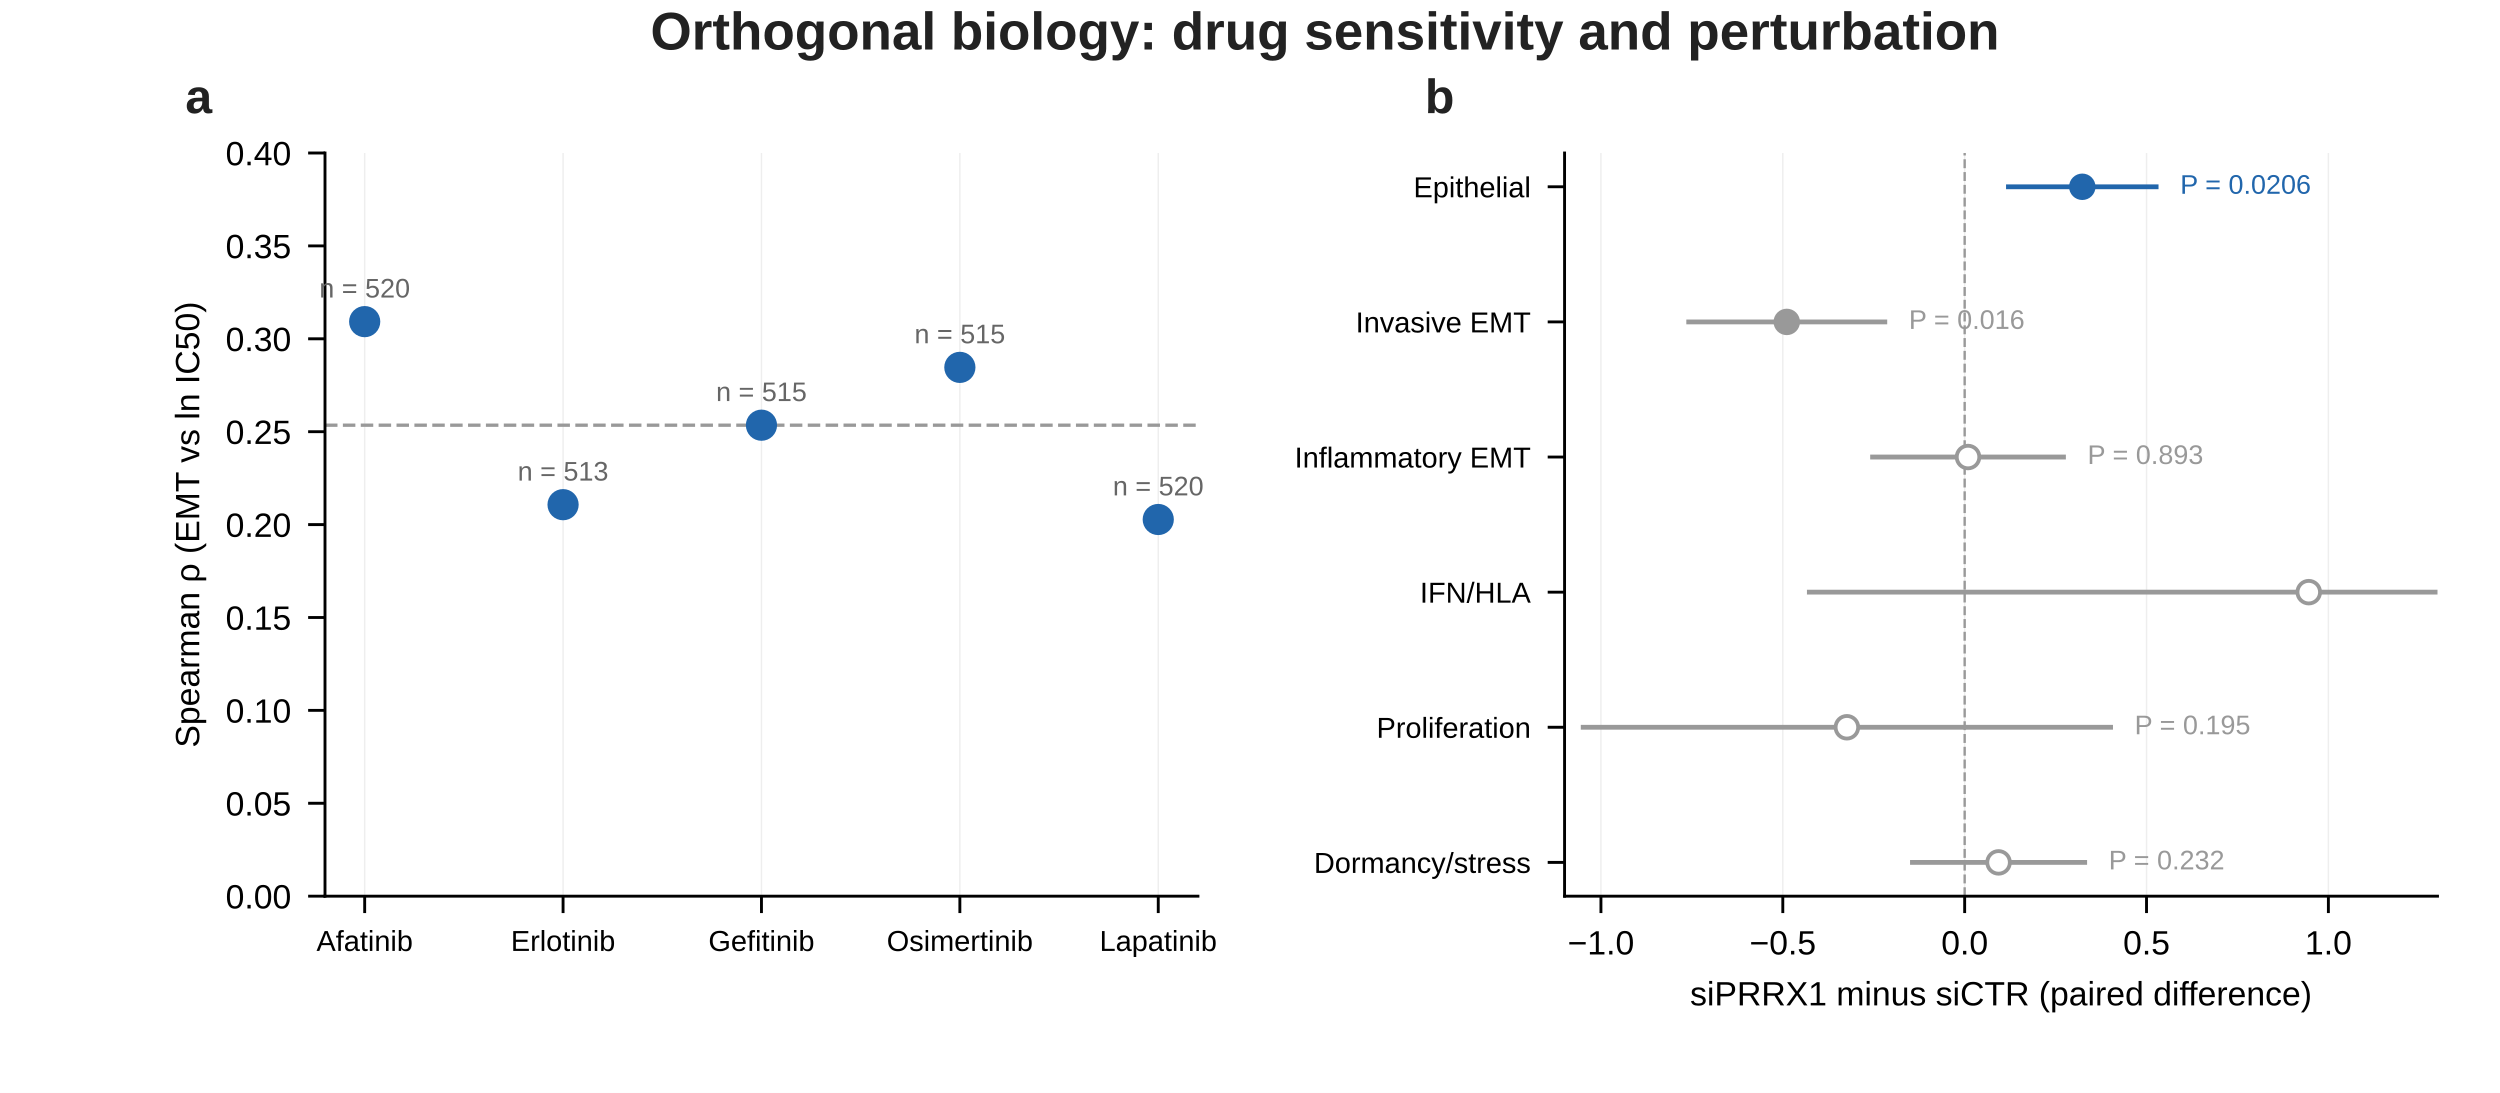
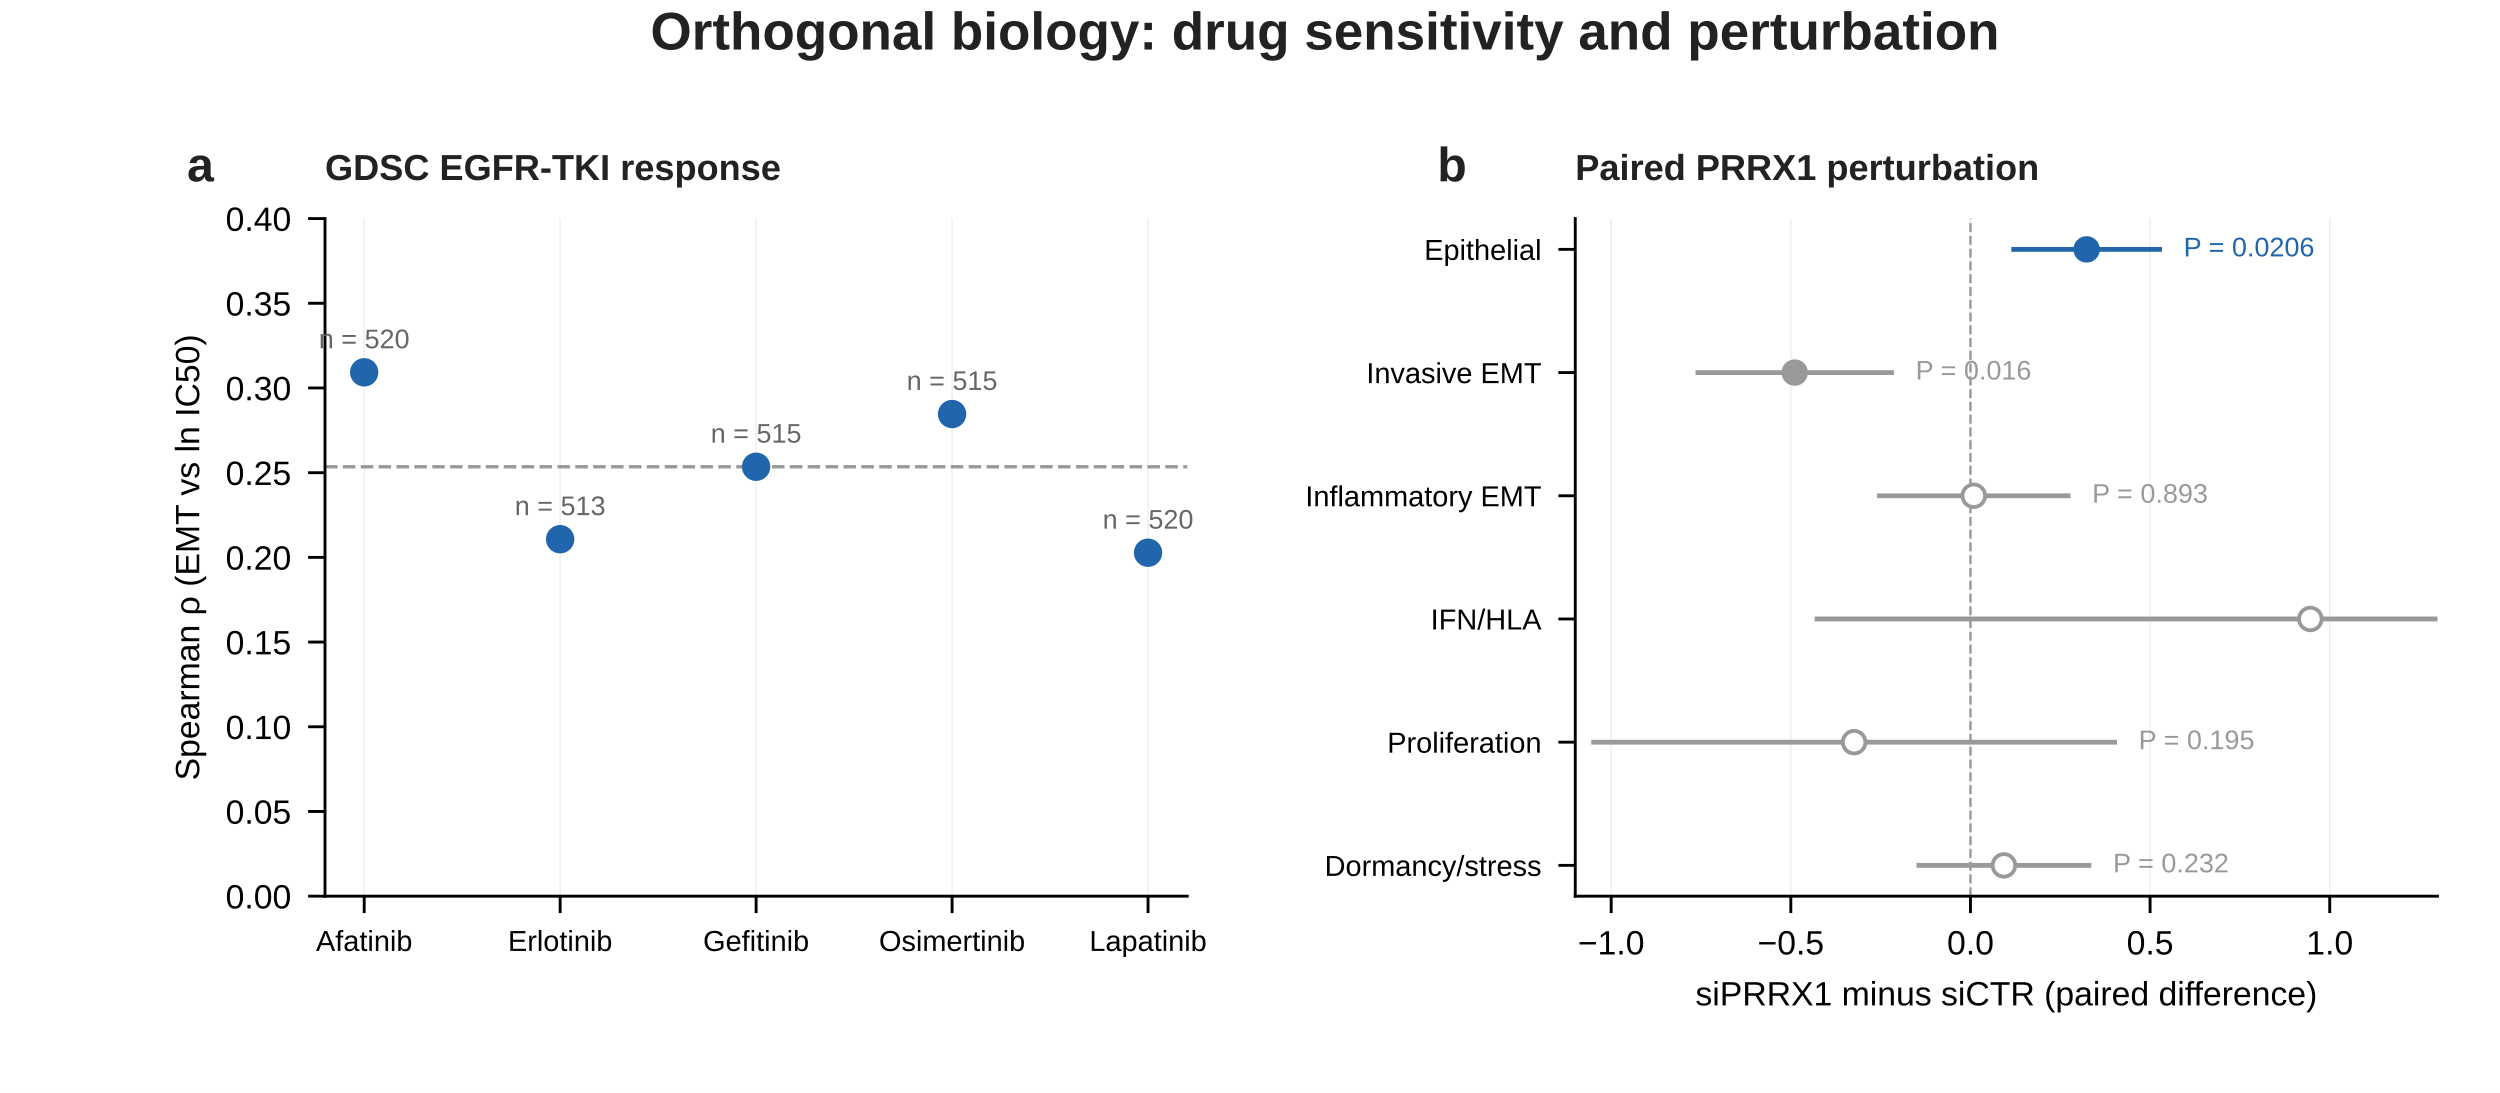
<svg xmlns="http://www.w3.org/2000/svg" xmlns:xlink="http://www.w3.org/1999/xlink" width="518.74pt" height="226.772pt" viewBox="0 0 518.74 226.772" version="1.1">
  <defs>
    <style type="text/css">*{stroke-linejoin: round; stroke-linecap: butt}</style>
  </defs>
  <g id="figure_1">
    <g id="patch_1">
      <path d="M 0 226.772  L 518.74 226.772  L 518.74 0  L 0 0  z " style="fill: #ffffff" />
    </g>
    <g id="axes_1">
      <g id="patch_2">
-         <path d="M 67.436 185.953  L 248.567 185.953  L 248.567 31.748  L 67.436 31.748  z " style="fill: #ffffff" />
+         <path d="M 67.436 185.953  L 246.349 185.953  L 246.349 45.354  L 67.436 45.354  z " style="fill: #ffffff" />
      </g>
      <g id="matplotlib.axis_1">
        <g id="xtick_1">
          <g id="line2d_1">
-             <path d="M 75.669 185.953  L 75.669 31.748  " clip-path="url(#p443e7b1788)" style="fill: none; stroke: #e0e0e0; stroke-opacity: 0.55; stroke-width: 0.3; stroke-linecap: square" />
+             <path d="M 75.569 185.953  L 75.569 45.354  " clip-path="url(#p87a272744e)" style="fill: none; stroke: #e0e0e0; stroke-opacity: 0.55; stroke-width: 0.3; stroke-linecap: square" />
          </g>
          <g id="line2d_2">
            <defs>
-               <path id="mf55c587fab" d="M 0 0  L 0 3.5  " style="stroke: #000000; stroke-width: 0.6" />
+               <path id="m92014e9a61" d="M 0 0  L 0 3.5  " style="stroke: #000000; stroke-width: 0.6" />
            </defs>
            <g>
-               <use xlink:href="#mf55c587fab" x="75.669" y="185.953" style="stroke: #000000; stroke-width: 0.6" />
+               <use xlink:href="#m92014e9a61" x="75.569" y="185.953" style="stroke: #000000; stroke-width: 0.6" />
            </g>
          </g>
          <g id="text_1">
-             <text style="font-size: 6px; font-family: 'Arial', 'Helvetica', 'Liberation Sans', sans-serif; text-anchor: middle" x="75.669" y="197.321" transform="rotate(-0 75.66942 197.3209)">Afatinib</text>
+             <text style="font-size: 6px; font-family: 'Arial', 'Helvetica', 'Liberation Sans', sans-serif; text-anchor: middle" x="75.569" y="197.321" transform="rotate(-0 75.5686 197.3209)">Afatinib</text>
          </g>
        </g>
        <g id="xtick_2">
          <g id="line2d_3">
-             <path d="M 116.835 185.953  L 116.835 31.748  " clip-path="url(#p443e7b1788)" style="fill: none; stroke: #e0e0e0; stroke-opacity: 0.55; stroke-width: 0.3; stroke-linecap: square" />
+             <path d="M 116.231 185.953  L 116.231 45.354  " clip-path="url(#p87a272744e)" style="fill: none; stroke: #e0e0e0; stroke-opacity: 0.55; stroke-width: 0.3; stroke-linecap: square" />
          </g>
          <g id="line2d_4">
            <g>
-               <use xlink:href="#mf55c587fab" x="116.835" y="185.953" style="stroke: #000000; stroke-width: 0.6" />
+               <use xlink:href="#m92014e9a61" x="116.231" y="185.953" style="stroke: #000000; stroke-width: 0.6" />
            </g>
          </g>
          <g id="text_2">
-             <text style="font-size: 6px; font-family: 'Arial', 'Helvetica', 'Liberation Sans', sans-serif; text-anchor: middle" x="116.835" y="197.321" transform="rotate(-0 116.8354 197.3209)">Erlotinib</text>
+             <text style="font-size: 6px; font-family: 'Arial', 'Helvetica', 'Liberation Sans', sans-serif; text-anchor: middle" x="116.231" y="197.321" transform="rotate(-0 116.2305 197.3209)">Erlotinib</text>
          </g>
        </g>
        <g id="xtick_3">
          <g id="line2d_5">
-             <path d="M 158.001 185.953  L 158.001 31.748  " clip-path="url(#p443e7b1788)" style="fill: none; stroke: #e0e0e0; stroke-opacity: 0.55; stroke-width: 0.3; stroke-linecap: square" />
+             <path d="M 156.892 185.953  L 156.892 45.354  " clip-path="url(#p87a272744e)" style="fill: none; stroke: #e0e0e0; stroke-opacity: 0.55; stroke-width: 0.3; stroke-linecap: square" />
          </g>
          <g id="line2d_6">
            <g>
-               <use xlink:href="#mf55c587fab" x="158.001" y="185.953" style="stroke: #000000; stroke-width: 0.6" />
+               <use xlink:href="#m92014e9a61" x="156.892" y="185.953" style="stroke: #000000; stroke-width: 0.6" />
            </g>
          </g>
          <g id="text_3">
-             <text style="font-size: 6px; font-family: 'Arial', 'Helvetica', 'Liberation Sans', sans-serif; text-anchor: middle" x="158.001" y="197.321" transform="rotate(-0 158.0014 197.3209)">Gefitinib</text>
+             <text style="font-size: 6px; font-family: 'Arial', 'Helvetica', 'Liberation Sans', sans-serif; text-anchor: middle" x="156.892" y="197.321" transform="rotate(-0 156.8924 197.3209)">Gefitinib</text>
          </g>
        </g>
        <g id="xtick_4">
          <g id="line2d_7">
-             <path d="M 199.167 185.953  L 199.167 31.748  " clip-path="url(#p443e7b1788)" style="fill: none; stroke: #e0e0e0; stroke-opacity: 0.55; stroke-width: 0.3; stroke-linecap: square" />
+             <path d="M 197.554 185.953  L 197.554 45.354  " clip-path="url(#p87a272744e)" style="fill: none; stroke: #e0e0e0; stroke-opacity: 0.55; stroke-width: 0.3; stroke-linecap: square" />
          </g>
          <g id="line2d_8">
            <g>
-               <use xlink:href="#mf55c587fab" x="199.167" y="185.953" style="stroke: #000000; stroke-width: 0.6" />
+               <use xlink:href="#m92014e9a61" x="197.554" y="185.953" style="stroke: #000000; stroke-width: 0.6" />
            </g>
          </g>
          <g id="text_4">
-             <text style="font-size: 6px; font-family: 'Arial', 'Helvetica', 'Liberation Sans', sans-serif; text-anchor: middle" x="199.167" y="197.324" transform="rotate(-0 199.1674 197.3243)">Osimertinib</text>
+             <text style="font-size: 6px; font-family: 'Arial', 'Helvetica', 'Liberation Sans', sans-serif; text-anchor: middle" x="197.554" y="197.324" transform="rotate(-0 197.5543 197.3243)">Osimertinib</text>
          </g>
        </g>
        <g id="xtick_5">
          <g id="line2d_9">
-             <path d="M 240.333 185.953  L 240.333 31.748  " clip-path="url(#p443e7b1788)" style="fill: none; stroke: #e0e0e0; stroke-opacity: 0.55; stroke-width: 0.3; stroke-linecap: square" />
+             <path d="M 238.216 185.953  L 238.216 45.354  " clip-path="url(#p87a272744e)" style="fill: none; stroke: #e0e0e0; stroke-opacity: 0.55; stroke-width: 0.3; stroke-linecap: square" />
          </g>
          <g id="line2d_10">
            <g>
-               <use xlink:href="#mf55c587fab" x="240.333" y="185.953" style="stroke: #000000; stroke-width: 0.6" />
+               <use xlink:href="#m92014e9a61" x="238.216" y="185.953" style="stroke: #000000; stroke-width: 0.6" />
            </g>
          </g>
          <g id="text_5">
-             <text style="font-size: 6px; font-family: 'Arial', 'Helvetica', 'Liberation Sans', sans-serif; text-anchor: middle" x="240.333" y="197.321" transform="rotate(-0 240.3334 197.3209)">Lapatinib</text>
+             <text style="font-size: 6px; font-family: 'Arial', 'Helvetica', 'Liberation Sans', sans-serif; text-anchor: middle" x="238.216" y="197.321" transform="rotate(-0 238.2163 197.3209)">Lapatinib</text>
          </g>
        </g>
      </g>
      <g id="matplotlib.axis_2">
        <g id="ytick_1">
          <g id="line2d_11">
            <defs>
-               <path id="m91bc9eccc1" d="M 0 0  L -3.5 0  " style="stroke: #000000; stroke-width: 0.6" />
+               <path id="mb01ba35279" d="M 0 0  L -3.5 0  " style="stroke: #000000; stroke-width: 0.6" />
            </defs>
            <g>
-               <use xlink:href="#m91bc9eccc1" x="67.436" y="185.953" style="stroke: #000000; stroke-width: 0.6" />
+               <use xlink:href="#mb01ba35279" x="67.436" y="185.953" style="stroke: #000000; stroke-width: 0.6" />
            </g>
          </g>
          <g id="text_6">
            <text style="font-size: 7px; font-family: 'Arial', 'Helvetica', 'Liberation Sans', sans-serif; text-anchor: end" x="60.436" y="188.501" transform="rotate(-0 60.43622 188.5009)">0.00</text>
          </g>
        </g>
        <g id="ytick_2">
          <g id="line2d_12">
            <g>
-               <use xlink:href="#m91bc9eccc1" x="67.436" y="166.677" style="stroke: #000000; stroke-width: 0.6" />
+               <use xlink:href="#mb01ba35279" x="67.436" y="168.378" style="stroke: #000000; stroke-width: 0.6" />
            </g>
          </g>
          <g id="text_7">
-             <text style="font-size: 7px; font-family: 'Arial', 'Helvetica', 'Liberation Sans', sans-serif; text-anchor: end" x="60.436" y="169.225" transform="rotate(-0 60.43622 169.2253)">0.05</text>
+             <text style="font-size: 7px; font-family: 'Arial', 'Helvetica', 'Liberation Sans', sans-serif; text-anchor: end" x="60.436" y="170.926" transform="rotate(-0 60.43622 170.926)">0.05</text>
          </g>
        </g>
        <g id="ytick_3">
          <g id="line2d_13">
            <g>
-               <use xlink:href="#m91bc9eccc1" x="67.436" y="147.402" style="stroke: #000000; stroke-width: 0.6" />
+               <use xlink:href="#mb01ba35279" x="67.436" y="150.803" style="stroke: #000000; stroke-width: 0.6" />
            </g>
          </g>
          <g id="text_8">
-             <text style="font-size: 7px; font-family: 'Arial', 'Helvetica', 'Liberation Sans', sans-serif; text-anchor: end" x="60.436" y="149.95" transform="rotate(-0 60.43622 149.9497)">0.10</text>
+             <text style="font-size: 7px; font-family: 'Arial', 'Helvetica', 'Liberation Sans', sans-serif; text-anchor: end" x="60.436" y="153.351" transform="rotate(-0 60.43622 153.3512)">0.10</text>
          </g>
        </g>
        <g id="ytick_4">
          <g id="line2d_14">
            <g>
-               <use xlink:href="#m91bc9eccc1" x="67.436" y="128.126" style="stroke: #000000; stroke-width: 0.6" />
+               <use xlink:href="#mb01ba35279" x="67.436" y="133.228" style="stroke: #000000; stroke-width: 0.6" />
            </g>
          </g>
          <g id="text_9">
-             <text style="font-size: 7px; font-family: 'Arial', 'Helvetica', 'Liberation Sans', sans-serif; text-anchor: end" x="60.436" y="130.674" transform="rotate(-0 60.43622 130.6741)">0.15</text>
+             <text style="font-size: 7px; font-family: 'Arial', 'Helvetica', 'Liberation Sans', sans-serif; text-anchor: end" x="60.436" y="135.776" transform="rotate(-0 60.43622 135.7764)">0.15</text>
          </g>
        </g>
        <g id="ytick_5">
          <g id="line2d_15">
            <g>
-               <use xlink:href="#m91bc9eccc1" x="67.436" y="108.85" style="stroke: #000000; stroke-width: 0.6" />
+               <use xlink:href="#mb01ba35279" x="67.436" y="115.654" style="stroke: #000000; stroke-width: 0.6" />
            </g>
          </g>
          <g id="text_10">
-             <text style="font-size: 7px; font-family: 'Arial', 'Helvetica', 'Liberation Sans', sans-serif; text-anchor: end" x="60.436" y="111.398" transform="rotate(-0 60.43622 111.3985)">0.20</text>
+             <text style="font-size: 7px; font-family: 'Arial', 'Helvetica', 'Liberation Sans', sans-serif; text-anchor: end" x="60.436" y="118.202" transform="rotate(-0 60.43622 118.2016)">0.20</text>
          </g>
        </g>
        <g id="ytick_6">
          <g id="line2d_16">
            <g>
-               <use xlink:href="#m91bc9eccc1" x="67.436" y="89.575" style="stroke: #000000; stroke-width: 0.6" />
+               <use xlink:href="#mb01ba35279" x="67.436" y="98.079" style="stroke: #000000; stroke-width: 0.6" />
            </g>
          </g>
          <g id="text_11">
-             <text style="font-size: 7px; font-family: 'Arial', 'Helvetica', 'Liberation Sans', sans-serif; text-anchor: end" x="60.436" y="92.123" transform="rotate(-0 60.43622 92.1229)">0.25</text>
+             <text style="font-size: 7px; font-family: 'Arial', 'Helvetica', 'Liberation Sans', sans-serif; text-anchor: end" x="60.436" y="100.627" transform="rotate(-0 60.43622 100.6268)">0.25</text>
          </g>
        </g>
        <g id="ytick_7">
          <g id="line2d_17">
            <g>
-               <use xlink:href="#m91bc9eccc1" x="67.436" y="70.299" style="stroke: #000000; stroke-width: 0.6" />
+               <use xlink:href="#mb01ba35279" x="67.436" y="80.504" style="stroke: #000000; stroke-width: 0.6" />
            </g>
          </g>
          <g id="text_12">
-             <text style="font-size: 7px; font-family: 'Arial', 'Helvetica', 'Liberation Sans', sans-serif; text-anchor: end" x="60.436" y="72.847" transform="rotate(-0 60.43622 72.84731)">0.30</text>
+             <text style="font-size: 7px; font-family: 'Arial', 'Helvetica', 'Liberation Sans', sans-serif; text-anchor: end" x="60.436" y="83.052" transform="rotate(-0 60.43622 83.05203)">0.30</text>
          </g>
        </g>
        <g id="ytick_8">
          <g id="line2d_18">
            <g>
-               <use xlink:href="#m91bc9eccc1" x="67.436" y="51.024" style="stroke: #000000; stroke-width: 0.6" />
+               <use xlink:href="#mb01ba35279" x="67.436" y="62.929" style="stroke: #000000; stroke-width: 0.6" />
            </g>
          </g>
          <g id="text_13">
-             <text style="font-size: 7px; font-family: 'Arial', 'Helvetica', 'Liberation Sans', sans-serif; text-anchor: end" x="60.436" y="53.572" transform="rotate(-0 60.43622 53.57172)">0.35</text>
+             <text style="font-size: 7px; font-family: 'Arial', 'Helvetica', 'Liberation Sans', sans-serif; text-anchor: end" x="60.436" y="65.477" transform="rotate(-0 60.43622 65.47723)">0.35</text>
          </g>
        </g>
        <g id="ytick_9">
          <g id="line2d_19">
            <g>
-               <use xlink:href="#m91bc9eccc1" x="67.436" y="31.748" style="stroke: #000000; stroke-width: 0.6" />
+               <use xlink:href="#mb01ba35279" x="67.436" y="45.354" style="stroke: #000000; stroke-width: 0.6" />
            </g>
          </g>
          <g id="text_14">
-             <text style="font-size: 7px; font-family: 'Arial', 'Helvetica', 'Liberation Sans', sans-serif; text-anchor: end" x="60.436" y="34.296" transform="rotate(-0 60.43622 34.29613)">0.40</text>
+             <text style="font-size: 7px; font-family: 'Arial', 'Helvetica', 'Liberation Sans', sans-serif; text-anchor: end" x="60.436" y="47.902" transform="rotate(-0 60.43622 47.90243)">0.40</text>
          </g>
        </g>
        <g id="text_15">
-           <text style="font-size: 7px; font-family: 'Arial', 'Helvetica', 'Liberation Sans', sans-serif; text-anchor: middle" x="41.34" y="108.85" transform="rotate(-90 41.34028 108.8504)">Spearman ρ (EMT vs ln IC50)</text>
+           <text style="font-size: 7px; font-family: 'Arial', 'Helvetica', 'Liberation Sans', sans-serif; text-anchor: middle" x="41.34" y="115.654" transform="rotate(-90 41.34028 115.6535)">Spearman ρ (EMT vs ln IC50)</text>
        </g>
      </g>
      <g id="line2d_20">
-         <path d="M 67.436 88.226  L 248.567 88.226  " clip-path="url(#p443e7b1788)" style="fill: none; stroke-dasharray: 2.59,1.12; stroke-dashoffset: 0; stroke: #999999; stroke-width: 0.7" />
+         <path d="M 67.436 96.849  L 246.349 96.849  " clip-path="url(#p87a272744e)" style="fill: none; stroke-dasharray: 2.59,1.12; stroke-dashoffset: 0; stroke: #999999; stroke-width: 0.7" />
      </g>
      <g id="patch_3">
-         <path d="M 67.436 185.953  L 67.436 31.748  " style="fill: none; stroke: #000000; stroke-width: 0.6; stroke-linejoin: miter; stroke-linecap: square" />
+         <path d="M 67.436 185.953  L 67.436 45.354  " style="fill: none; stroke: #000000; stroke-width: 0.6; stroke-linejoin: miter; stroke-linecap: square" />
      </g>
      <g id="patch_4">
-         <path d="M 67.436 185.953  L 248.567 185.953  " style="fill: none; stroke: #000000; stroke-width: 0.6; stroke-linejoin: miter; stroke-linecap: square" />
+         <path d="M 67.436 185.953  L 246.349 185.953  " style="fill: none; stroke: #000000; stroke-width: 0.6; stroke-linejoin: miter; stroke-linecap: square" />
      </g>
      <g id="text_16">
-         <text style="font-weight: 700; font-size: 10px; font-family: 'Arial', 'Helvetica', 'Liberation Sans', sans-serif; text-anchor: start; fill: #222222" x="38.455" y="23.475" transform="rotate(-0 38.45537 23.47535)">a</text>
+         <text style="font-weight: 700; font-size: 10px; font-family: 'Arial', 'Helvetica', 'Liberation Sans', sans-serif; text-anchor: start; fill: #222222" x="38.81" y="37.626" transform="rotate(-0 38.81023 37.6259)">a</text>
      </g>
      <g id="PathCollection_1">
        <defs>
-           <path id="mb34049c037" d="M 0 2.739  C 0.726 2.739 1.423 2.45 1.936 1.936  C 2.45 1.423 2.739 0.726 2.739 0  C 2.739 -0.726 2.45 -1.423 1.936 -1.936  C 1.423 -2.45 0.726 -2.739 0 -2.739  C -0.726 -2.739 -1.423 -2.45 -1.936 -1.936  C -2.45 -1.423 -2.739 -0.726 -2.739 0  C -2.739 0.726 -2.45 1.423 -1.936 1.936  C -1.423 2.45 -0.726 2.739 0 2.739  z " style="stroke: #2166ac" />
+           <path id="m9f7e5b7b3f" d="M 0 2.449  C 0.65 2.449 1.273 2.191 1.732 1.732  C 2.191 1.273 2.449 0.65 2.449 0  C 2.449 -0.65 2.191 -1.273 1.732 -1.732  C 1.273 -2.191 0.65 -2.449 0 -2.449  C -0.65 -2.449 -1.273 -2.191 -1.732 -1.732  C -2.191 -1.273 -2.449 -0.65 -2.449 0  C -2.449 0.65 -2.191 1.273 -1.732 1.732  C -1.273 2.191 -0.65 2.449 0 2.449  z " style="stroke: #2166ac" />
        </defs>
-         <g clip-path="url(#p443e7b1788)">
-           <use xlink:href="#mb34049c037" x="75.669" y="66.736" style="fill: #2166ac; stroke: #2166ac" />
-           <use xlink:href="#mb34049c037" x="116.835" y="104.718" style="fill: #2166ac; stroke: #2166ac" />
-           <use xlink:href="#mb34049c037" x="158.001" y="88.226" style="fill: #2166ac; stroke: #2166ac" />
-           <use xlink:href="#mb34049c037" x="199.167" y="76.23" style="fill: #2166ac; stroke: #2166ac" />
-           <use xlink:href="#mb34049c037" x="240.333" y="107.793" style="fill: #2166ac; stroke: #2166ac" />
+         <g clip-path="url(#p87a272744e)">
+           <use xlink:href="#m9f7e5b7b3f" x="75.569" y="77.255" style="fill: #2166ac; stroke: #2166ac" />
+           <use xlink:href="#m9f7e5b7b3f" x="116.231" y="111.885" style="fill: #2166ac; stroke: #2166ac" />
+           <use xlink:href="#m9f7e5b7b3f" x="156.892" y="96.849" style="fill: #2166ac; stroke: #2166ac" />
+           <use xlink:href="#m9f7e5b7b3f" x="197.554" y="85.912" style="fill: #2166ac; stroke: #2166ac" />
+           <use xlink:href="#m9f7e5b7b3f" x="238.216" y="114.689" style="fill: #2166ac; stroke: #2166ac" />
        </g>
      </g>
      <g id="text_17">
-         <text style="font-size: 5.6px; font-family: 'Arial', 'Helvetica', 'Liberation Sans', sans-serif; text-anchor: middle; fill: #666666" x="75.669" y="61.736" transform="rotate(-0 75.66942 61.73599)">n = 520</text>
+         <text style="font-size: 5.6px; font-family: 'Arial', 'Helvetica', 'Liberation Sans', sans-serif; text-anchor: middle; fill: #666666" x="75.569" y="72.255" transform="rotate(-0 75.5686 72.25512)">n = 520</text>
      </g>
      <g id="text_18">
-         <text style="font-size: 5.6px; font-family: 'Arial', 'Helvetica', 'Liberation Sans', sans-serif; text-anchor: middle; fill: #666666" x="116.835" y="99.718" transform="rotate(-0 116.8354 99.71754)">n = 513</text>
+         <text style="font-size: 5.6px; font-family: 'Arial', 'Helvetica', 'Liberation Sans', sans-serif; text-anchor: middle; fill: #666666" x="116.231" y="106.885" transform="rotate(-0 116.2305 106.8854)">n = 513</text>
      </g>
      <g id="text_19">
-         <text style="font-size: 5.6px; font-family: 'Arial', 'Helvetica', 'Liberation Sans', sans-serif; text-anchor: middle; fill: #666666" x="158.001" y="83.226" transform="rotate(-0 158.0014 83.22627)">n = 515</text>
+         <text style="font-size: 5.6px; font-family: 'Arial', 'Helvetica', 'Liberation Sans', sans-serif; text-anchor: middle; fill: #666666" x="156.892" y="91.849" transform="rotate(-0 156.8924 91.84919)">n = 515</text>
      </g>
      <g id="text_20">
-         <text style="font-size: 5.6px; font-family: 'Arial', 'Helvetica', 'Liberation Sans', sans-serif; text-anchor: middle; fill: #666666" x="199.167" y="71.23" transform="rotate(-0 199.1674 71.23034)">n = 515</text>
+         <text style="font-size: 5.6px; font-family: 'Arial', 'Helvetica', 'Liberation Sans', sans-serif; text-anchor: middle; fill: #666666" x="197.554" y="80.912" transform="rotate(-0 197.5543 80.91173)">n = 515</text>
      </g>
      <g id="text_21">
-         <text style="font-size: 5.6px; font-family: 'Arial', 'Helvetica', 'Liberation Sans', sans-serif; text-anchor: middle; fill: #666666" x="240.333" y="102.793" transform="rotate(-0 240.3334 102.7929)">n = 520</text>
+         <text style="font-size: 5.6px; font-family: 'Arial', 'Helvetica', 'Liberation Sans', sans-serif; text-anchor: middle; fill: #666666" x="238.216" y="109.689" transform="rotate(-0 238.2163 109.6894)">n = 520</text>
+       </g>
+       <g id="text_22">
+         <text style="font-weight: 700; font-size: 7.5px; font-family: 'Arial', 'Helvetica', 'Liberation Sans', sans-serif; text-anchor: start; fill: #222222" x="67.436" y="37.354" transform="rotate(-0 67.43622 37.35433)">GDSC EGFR-TKI response</text>
      </g>
    </g>
    <g id="axes_2">
      <g id="patch_5">
-         <path d="M 324.641 185.953  L 505.772 185.953  L 505.772 31.748  L 324.641 31.748  z " style="fill: #ffffff" />
+         <path d="M 326.859 185.953  L 505.772 185.953  L 505.772 45.354  L 326.859 45.354  z " style="fill: #ffffff" />
      </g>
      <g id="matplotlib.axis_3">
        <g id="xtick_6">
          <g id="line2d_21">
-             <path d="M 332.188 185.953  L 332.188 31.748  " clip-path="url(#pf5b2a8c0a9)" style="fill: none; stroke: #e0e0e0; stroke-opacity: 0.55; stroke-width: 0.3; stroke-linecap: square" />
+             <path d="M 334.314 185.953  L 334.314 45.354  " clip-path="url(#p30bc835d40)" style="fill: none; stroke: #e0e0e0; stroke-opacity: 0.55; stroke-width: 0.3; stroke-linecap: square" />
          </g>
          <g id="line2d_22">
            <g>
-               <use xlink:href="#mf55c587fab" x="332.188" y="185.953" style="stroke: #000000; stroke-width: 0.6" />
-             </g>
-           </g>
-           <g id="text_22">
-             <text style="font-size: 7px; font-family: 'Arial', 'Helvetica', 'Liberation Sans', sans-serif; text-anchor: middle" x="332.188" y="198.049" transform="rotate(-0 332.1884 198.0489)">−1.0</text>
+               <use xlink:href="#m92014e9a61" x="334.314" y="185.953" style="stroke: #000000; stroke-width: 0.6" />
+             </g>
+           </g>
+           <g id="text_23">
+             <text style="font-size: 7px; font-family: 'Arial', 'Helvetica', 'Liberation Sans', sans-serif; text-anchor: middle" x="334.314" y="198.049" transform="rotate(-0 334.3139 198.0489)">−1.0</text>
          </g>
        </g>
        <g id="xtick_7">
          <g id="line2d_23">
-             <path d="M 369.924 185.953  L 369.924 31.748  " clip-path="url(#pf5b2a8c0a9)" style="fill: none; stroke: #e0e0e0; stroke-opacity: 0.55; stroke-width: 0.3; stroke-linecap: square" />
+             <path d="M 371.587 185.953  L 371.587 45.354  " clip-path="url(#p30bc835d40)" style="fill: none; stroke: #e0e0e0; stroke-opacity: 0.55; stroke-width: 0.3; stroke-linecap: square" />
          </g>
          <g id="line2d_24">
            <g>
-               <use xlink:href="#mf55c587fab" x="369.924" y="185.953" style="stroke: #000000; stroke-width: 0.6" />
-             </g>
-           </g>
-           <g id="text_23">
-             <text style="font-size: 7px; font-family: 'Arial', 'Helvetica', 'Liberation Sans', sans-serif; text-anchor: middle" x="369.924" y="198.049" transform="rotate(-0 369.9239 198.0489)">−0.5</text>
+               <use xlink:href="#m92014e9a61" x="371.587" y="185.953" style="stroke: #000000; stroke-width: 0.6" />
+             </g>
+           </g>
+           <g id="text_24">
+             <text style="font-size: 7px; font-family: 'Arial', 'Helvetica', 'Liberation Sans', sans-serif; text-anchor: middle" x="371.587" y="198.049" transform="rotate(-0 371.5873 198.0489)">−0.5</text>
          </g>
        </g>
        <g id="xtick_8">
          <g id="line2d_25">
-             <path d="M 407.659 185.953  L 407.659 31.748  " clip-path="url(#pf5b2a8c0a9)" style="fill: none; stroke: #e0e0e0; stroke-opacity: 0.55; stroke-width: 0.3; stroke-linecap: square" />
+             <path d="M 408.861 185.953  L 408.861 45.354  " clip-path="url(#p30bc835d40)" style="fill: none; stroke: #e0e0e0; stroke-opacity: 0.55; stroke-width: 0.3; stroke-linecap: square" />
          </g>
          <g id="line2d_26">
            <g>
-               <use xlink:href="#mf55c587fab" x="407.659" y="185.953" style="stroke: #000000; stroke-width: 0.6" />
-             </g>
-           </g>
-           <g id="text_24">
-             <text style="font-size: 7px; font-family: 'Arial', 'Helvetica', 'Liberation Sans', sans-serif; text-anchor: middle" x="407.659" y="198.049" transform="rotate(-0 407.6594 198.0489)">0.0</text>
+               <use xlink:href="#m92014e9a61" x="408.861" y="185.953" style="stroke: #000000; stroke-width: 0.6" />
+             </g>
+           </g>
+           <g id="text_25">
+             <text style="font-size: 7px; font-family: 'Arial', 'Helvetica', 'Liberation Sans', sans-serif; text-anchor: middle" x="408.861" y="198.049" transform="rotate(-0 408.8608 198.0489)">0.0</text>
          </g>
        </g>
        <g id="xtick_9">
          <g id="line2d_27">
-             <path d="M 445.395 185.953  L 445.395 31.748  " clip-path="url(#pf5b2a8c0a9)" style="fill: none; stroke: #e0e0e0; stroke-opacity: 0.55; stroke-width: 0.3; stroke-linecap: square" />
+             <path d="M 446.134 185.953  L 446.134 45.354  " clip-path="url(#p30bc835d40)" style="fill: none; stroke: #e0e0e0; stroke-opacity: 0.55; stroke-width: 0.3; stroke-linecap: square" />
          </g>
          <g id="line2d_28">
            <g>
-               <use xlink:href="#mf55c587fab" x="445.395" y="185.953" style="stroke: #000000; stroke-width: 0.6" />
-             </g>
-           </g>
-           <g id="text_25">
-             <text style="font-size: 7px; font-family: 'Arial', 'Helvetica', 'Liberation Sans', sans-serif; text-anchor: middle" x="445.395" y="198.049" transform="rotate(-0 445.3949 198.0489)">0.5</text>
+               <use xlink:href="#m92014e9a61" x="446.134" y="185.953" style="stroke: #000000; stroke-width: 0.6" />
+             </g>
+           </g>
+           <g id="text_26">
+             <text style="font-size: 7px; font-family: 'Arial', 'Helvetica', 'Liberation Sans', sans-serif; text-anchor: middle" x="446.134" y="198.049" transform="rotate(-0 446.1342 198.0489)">0.5</text>
          </g>
        </g>
        <g id="xtick_10">
          <g id="line2d_29">
-             <path d="M 483.13 185.953  L 483.13 31.748  " clip-path="url(#pf5b2a8c0a9)" style="fill: none; stroke: #e0e0e0; stroke-opacity: 0.55; stroke-width: 0.3; stroke-linecap: square" />
+             <path d="M 483.408 185.953  L 483.408 45.354  " clip-path="url(#p30bc835d40)" style="fill: none; stroke: #e0e0e0; stroke-opacity: 0.55; stroke-width: 0.3; stroke-linecap: square" />
          </g>
          <g id="line2d_30">
            <g>
-               <use xlink:href="#mf55c587fab" x="483.13" y="185.953" style="stroke: #000000; stroke-width: 0.6" />
-             </g>
-           </g>
-           <g id="text_26">
-             <text style="font-size: 7px; font-family: 'Arial', 'Helvetica', 'Liberation Sans', sans-serif; text-anchor: middle" x="483.13" y="198.049" transform="rotate(-0 483.1304 198.0489)">1.0</text>
-           </g>
-         </g>
-         <g id="text_27">
-           <text style="font-size: 7px; font-family: 'Arial', 'Helvetica', 'Liberation Sans', sans-serif; text-anchor: middle" x="415.206" y="208.618" transform="rotate(-0 415.2065 208.6183)">siPRRX1 minus siCTR (paired difference)</text>
+               <use xlink:href="#m92014e9a61" x="483.408" y="185.953" style="stroke: #000000; stroke-width: 0.6" />
+             </g>
+           </g>
+           <g id="text_27">
+             <text style="font-size: 7px; font-family: 'Arial', 'Helvetica', 'Liberation Sans', sans-serif; text-anchor: middle" x="483.408" y="198.049" transform="rotate(-0 483.4076 198.0489)">1.0</text>
+           </g>
+         </g>
+         <g id="text_28">
+           <text style="font-size: 7px; font-family: 'Arial', 'Helvetica', 'Liberation Sans', sans-serif; text-anchor: middle" x="416.315" y="208.618" transform="rotate(-0 416.3154 208.6183)">siPRRX1 minus siCTR (paired difference)</text>
        </g>
      </g>
      <g id="matplotlib.axis_4">
        <g id="ytick_10">
          <g id="line2d_31">
            <g>
-               <use xlink:href="#m91bc9eccc1" x="324.641" y="38.757" style="stroke: #000000; stroke-width: 0.6" />
-             </g>
-           </g>
-           <g id="text_28">
-             <text style="font-size: 6px; font-family: 'Arial', 'Helvetica', 'Liberation Sans', sans-serif; text-anchor: end" x="317.641" y="40.941" transform="rotate(-0 317.6413 40.94142)">Epithelial</text>
+               <use xlink:href="#mb01ba35279" x="326.859" y="51.745" style="stroke: #000000; stroke-width: 0.6" />
+             </g>
+           </g>
+           <g id="text_29">
+             <text style="font-size: 6px; font-family: 'Arial', 'Helvetica', 'Liberation Sans', sans-serif; text-anchor: end" x="319.859" y="53.929" transform="rotate(-0 319.8592 53.92925)">Epithelial</text>
          </g>
        </g>
        <g id="ytick_11">
          <g id="line2d_32">
            <g>
-               <use xlink:href="#m91bc9eccc1" x="324.641" y="66.795" style="stroke: #000000; stroke-width: 0.6" />
-             </g>
-           </g>
-           <g id="text_29">
-             <text style="font-size: 6px; font-family: 'Arial', 'Helvetica', 'Liberation Sans', sans-serif; text-anchor: end" x="317.641" y="68.979" transform="rotate(-0 317.6413 68.97864)">Invasive EMT</text>
+               <use xlink:href="#mb01ba35279" x="326.859" y="77.309" style="stroke: #000000; stroke-width: 0.6" />
+             </g>
+           </g>
+           <g id="text_30">
+             <text style="font-size: 6px; font-family: 'Arial', 'Helvetica', 'Liberation Sans', sans-serif; text-anchor: end" x="319.859" y="79.493" transform="rotate(-0 319.8592 79.4926)">Invasive EMT</text>
          </g>
        </g>
        <g id="ytick_12">
          <g id="line2d_33">
            <g>
-               <use xlink:href="#m91bc9eccc1" x="324.641" y="94.832" style="stroke: #000000; stroke-width: 0.6" />
-             </g>
-           </g>
-           <g id="text_30">
-             <text style="font-size: 6px; font-family: 'Arial', 'Helvetica', 'Liberation Sans', sans-serif; text-anchor: end" x="317.641" y="97.016" transform="rotate(-0 317.6413 97.01586)">Inflammatory EMT</text>
+               <use xlink:href="#mb01ba35279" x="326.859" y="102.872" style="stroke: #000000; stroke-width: 0.6" />
+             </g>
+           </g>
+           <g id="text_31">
+             <text style="font-size: 6px; font-family: 'Arial', 'Helvetica', 'Liberation Sans', sans-serif; text-anchor: end" x="319.859" y="105.056" transform="rotate(-0 319.8592 105.0559)">Inflammatory EMT</text>
          </g>
        </g>
        <g id="ytick_13">
          <g id="line2d_34">
            <g>
-               <use xlink:href="#m91bc9eccc1" x="324.641" y="122.869" style="stroke: #000000; stroke-width: 0.6" />
-             </g>
-           </g>
-           <g id="text_31">
-             <text style="font-size: 6px; font-family: 'Arial', 'Helvetica', 'Liberation Sans', sans-serif; text-anchor: end" x="317.641" y="125.053" transform="rotate(-0 317.6413 125.0531)">IFN/HLA</text>
+               <use xlink:href="#mb01ba35279" x="326.859" y="128.435" style="stroke: #000000; stroke-width: 0.6" />
+             </g>
+           </g>
+           <g id="text_32">
+             <text style="font-size: 6px; font-family: 'Arial', 'Helvetica', 'Liberation Sans', sans-serif; text-anchor: end" x="319.859" y="130.619" transform="rotate(-0 319.8592 130.6193)">IFN/HLA</text>
          </g>
        </g>
        <g id="ytick_14">
          <g id="line2d_35">
            <g>
-               <use xlink:href="#m91bc9eccc1" x="324.641" y="150.906" style="stroke: #000000; stroke-width: 0.6" />
-             </g>
-           </g>
-           <g id="text_32">
-             <text style="font-size: 6px; font-family: 'Arial', 'Helvetica', 'Liberation Sans', sans-serif; text-anchor: end" x="317.641" y="153.09" transform="rotate(-0 317.6413 153.0903)">Proliferation</text>
+               <use xlink:href="#mb01ba35279" x="326.859" y="153.999" style="stroke: #000000; stroke-width: 0.6" />
+             </g>
+           </g>
+           <g id="text_33">
+             <text style="font-size: 6px; font-family: 'Arial', 'Helvetica', 'Liberation Sans', sans-serif; text-anchor: end" x="319.859" y="156.183" transform="rotate(-0 319.8592 156.1826)">Proliferation</text>
          </g>
        </g>
        <g id="ytick_15">
          <g id="line2d_36">
            <g>
-               <use xlink:href="#m91bc9eccc1" x="324.641" y="178.943" style="stroke: #000000; stroke-width: 0.6" />
-             </g>
-           </g>
-           <g id="text_33">
-             <text style="font-size: 6px; font-family: 'Arial', 'Helvetica', 'Liberation Sans', sans-serif; text-anchor: end" x="317.641" y="181.128" transform="rotate(-0 317.6413 181.1275)">Dormancy/stress</text>
+               <use xlink:href="#mb01ba35279" x="326.859" y="179.562" style="stroke: #000000; stroke-width: 0.6" />
+             </g>
+           </g>
+           <g id="text_34">
+             <text style="font-size: 6px; font-family: 'Arial', 'Helvetica', 'Liberation Sans', sans-serif; text-anchor: end" x="319.859" y="181.746" transform="rotate(-0 319.8592 181.746)">Dormancy/stress</text>
          </g>
        </g>
      </g>
      <g id="line2d_37">
-         <path d="M 416.746 38.757  L 447.386 38.757  " clip-path="url(#pf5b2a8c0a9)" style="fill: none; stroke: #2166ac; stroke-linecap: square" />
+         <path d="M 417.836 51.745  L 448.101 51.745  " clip-path="url(#p30bc835d40)" style="fill: none; stroke: #2166ac; stroke-linecap: square" />
      </g>
      <g id="line2d_38">
-         <path d="M 350.404 66.795  L 391.088 66.795  " clip-path="url(#pf5b2a8c0a9)" style="fill: none; stroke: #999999; stroke-linecap: square" />
+         <path d="M 352.307 77.309  L 392.492 77.309  " clip-path="url(#p30bc835d40)" style="fill: none; stroke: #999999; stroke-linecap: square" />
      </g>
      <g id="line2d_39">
-         <path d="M 388.554 94.832  L 428.16 94.832  " clip-path="url(#pf5b2a8c0a9)" style="fill: none; stroke: #999999; stroke-linecap: square" />
+         <path d="M 389.989 102.872  L 429.11 102.872  " clip-path="url(#p30bc835d40)" style="fill: none; stroke: #999999; stroke-linecap: square" />
      </g>
      <g id="line2d_40">
-         <path d="M 375.432 122.869  L 519.74 122.869  " clip-path="url(#pf5b2a8c0a9)" style="fill: none; stroke: #999999; stroke-linecap: square" />
+         <path d="M 377.028 128.435  L 519.74 128.435  " clip-path="url(#p30bc835d40)" style="fill: none; stroke: #999999; stroke-linecap: square" />
      </g>
      <g id="line2d_41">
-         <path d="M 328.509 150.906  L 437.935 150.906  " clip-path="url(#pf5b2a8c0a9)" style="fill: none; stroke: #999999; stroke-linecap: square" />
+         <path d="M 330.679 153.999  L 438.766 153.999  " clip-path="url(#p30bc835d40)" style="fill: none; stroke: #999999; stroke-linecap: square" />
      </g>
      <g id="line2d_42">
-         <path d="M 396.825 178.943  L 432.563 178.943  " clip-path="url(#pf5b2a8c0a9)" style="fill: none; stroke: #999999; stroke-linecap: square" />
+         <path d="M 398.159 179.562  L 433.459 179.562  " clip-path="url(#p30bc835d40)" style="fill: none; stroke: #999999; stroke-linecap: square" />
      </g>
      <g id="line2d_43">
-         <path d="M 407.659 185.953  L 407.659 31.748  " clip-path="url(#pf5b2a8c0a9)" style="fill: none; stroke-dasharray: 1.85,0.8; stroke-dashoffset: 0; stroke: #999999; stroke-width: 0.5" />
+         <path d="M 408.861 185.953  L 408.861 45.354  " clip-path="url(#p30bc835d40)" style="fill: none; stroke-dasharray: 1.85,0.8; stroke-dashoffset: 0; stroke: #999999; stroke-width: 0.5" />
      </g>
      <g id="patch_6">
-         <path d="M 324.641 185.953  L 324.641 31.748  " style="fill: none; stroke: #000000; stroke-width: 0.6; stroke-linejoin: miter; stroke-linecap: square" />
+         <path d="M 326.859 185.953  L 326.859 45.354  " style="fill: none; stroke: #000000; stroke-width: 0.6; stroke-linejoin: miter; stroke-linecap: square" />
      </g>
      <g id="patch_7">
-         <path d="M 324.641 185.953  L 505.772 185.953  " style="fill: none; stroke: #000000; stroke-width: 0.6; stroke-linejoin: miter; stroke-linecap: square" />
-       </g>
-       <g id="text_34">
-         <text style="font-weight: 700; font-size: 10px; font-family: 'Arial', 'Helvetica', 'Liberation Sans', sans-serif; text-anchor: start; fill: #222222" x="295.66" y="23.475" transform="rotate(-0 295.6605 23.47535)">b</text>
+         <path d="M 326.859 185.953  L 505.772 185.953  " style="fill: none; stroke: #000000; stroke-width: 0.6; stroke-linejoin: miter; stroke-linecap: square" />
+       </g>
+       <g id="text_35">
+         <text style="font-weight: 700; font-size: 10px; font-family: 'Arial', 'Helvetica', 'Liberation Sans', sans-serif; text-anchor: start; fill: #222222" x="298.233" y="37.626" transform="rotate(-0 298.2332 37.6259)">b</text>
      </g>
      <g id="PathCollection_2">
        <defs>
-           <path id="m57ec656fa6" d="M 0 2.345  C 0.622 2.345 1.219 2.098 1.658 1.658  C 2.098 1.219 2.345 0.622 2.345 0  C 2.345 -0.622 2.098 -1.219 1.658 -1.658  C 1.219 -2.098 0.622 -2.345 0 -2.345  C -0.622 -2.345 -1.219 -2.098 -1.658 -1.658  C -2.098 -1.219 -2.345 -0.622 -2.345 0  C -2.345 0.622 -2.098 1.219 -1.658 1.658  C -1.219 2.098 -0.622 2.345 0 2.345  z " style="stroke: #2166ac; stroke-width: 0.8" />
+           <path id="m90225382cf" d="M 0 2.345  C 0.622 2.345 1.219 2.098 1.658 1.658  C 2.098 1.219 2.345 0.622 2.345 0  C 2.345 -0.622 2.098 -1.219 1.658 -1.658  C 1.219 -2.098 0.622 -2.345 0 -2.345  C -0.622 -2.345 -1.219 -2.098 -1.658 -1.658  C -2.098 -1.219 -2.345 -0.622 -2.345 0  C -2.345 0.622 -2.098 1.219 -1.658 1.658  C -1.219 2.098 -0.622 2.345 0 2.345  z " style="stroke: #2166ac; stroke-width: 0.8" />
        </defs>
-         <g clip-path="url(#pf5b2a8c0a9)">
-           <use xlink:href="#m57ec656fa6" x="432.066" y="38.757" style="fill: #2166ac; stroke: #2166ac; stroke-width: 0.8" />
-         </g>
-       </g>
-       <g id="text_35">
-         <text style="font-size: 5.6px; font-family: 'Arial', 'Helvetica', 'Liberation Sans', sans-serif; text-anchor: start; fill: #2166ac" x="452.386" y="40.207" transform="rotate(-0 452.3856 40.20656)">P = 0.0206</text>
+         <g clip-path="url(#p30bc835d40)">
+           <use xlink:href="#m90225382cf" x="432.968" y="51.745" style="fill: #2166ac; stroke: #2166ac; stroke-width: 0.8" />
+         </g>
+       </g>
+       <g id="text_36">
+         <text style="font-size: 5.6px; font-family: 'Arial', 'Helvetica', 'Liberation Sans', sans-serif; text-anchor: start; fill: #2166ac" x="453.101" y="53.194" transform="rotate(-0 453.1005 53.19439)">P = 0.0206</text>
      </g>
      <g id="PathCollection_3">
        <defs>
-           <path id="m149ed2bd25" d="M 0 2.345  C 0.622 2.345 1.219 2.098 1.658 1.658  C 2.098 1.219 2.345 0.622 2.345 0  C 2.345 -0.622 2.098 -1.219 1.658 -1.658  C 1.219 -2.098 0.622 -2.345 0 -2.345  C -0.622 -2.345 -1.219 -2.098 -1.658 -1.658  C -2.098 -1.219 -2.345 -0.622 -2.345 0  C -2.345 0.622 -2.098 1.219 -1.658 1.658  C -1.219 2.098 -0.622 2.345 0 2.345  z " style="stroke: #999999; stroke-width: 0.8" />
+           <path id="me255eae83c" d="M 0 2.345  C 0.622 2.345 1.219 2.098 1.658 1.658  C 2.098 1.219 2.345 0.622 2.345 0  C 2.345 -0.622 2.098 -1.219 1.658 -1.658  C 1.219 -2.098 0.622 -2.345 0 -2.345  C -0.622 -2.345 -1.219 -2.098 -1.658 -1.658  C -2.098 -1.219 -2.345 -0.622 -2.345 0  C -2.345 0.622 -2.098 1.219 -1.658 1.658  C -1.219 2.098 -0.622 2.345 0 2.345  z " style="stroke: #999999; stroke-width: 0.8" />
        </defs>
-         <g clip-path="url(#pf5b2a8c0a9)">
-           <use xlink:href="#m149ed2bd25" x="370.746" y="66.795" style="fill: #999999; stroke: #999999; stroke-width: 0.8" />
-         </g>
-       </g>
-       <g id="text_36">
-         <text style="font-size: 5.6px; font-family: 'Arial', 'Helvetica', 'Liberation Sans', sans-serif; text-anchor: start; fill: #999999" x="396.088" y="68.244" transform="rotate(-0 396.0877 68.24378)">P = 0.016</text>
+         <g clip-path="url(#p30bc835d40)">
+           <use xlink:href="#me255eae83c" x="372.399" y="77.309" style="fill: #999999; stroke: #999999; stroke-width: 0.8" />
+         </g>
+       </g>
+       <g id="text_37">
+         <text style="font-size: 5.6px; font-family: 'Arial', 'Helvetica', 'Liberation Sans', sans-serif; text-anchor: start; fill: #999999" x="397.492" y="78.758" transform="rotate(-0 397.492 78.75774)">P = 0.016</text>
      </g>
      <g id="PathCollection_4">
        <defs>
-           <path id="m83d27cb9ae" d="M 0 2.345  C 0.622 2.345 1.219 2.098 1.658 1.658  C 2.098 1.219 2.345 0.622 2.345 0  C 2.345 -0.622 2.098 -1.219 1.658 -1.658  C 1.219 -2.098 0.622 -2.345 0 -2.345  C -0.622 -2.345 -1.219 -2.098 -1.658 -1.658  C -2.098 -1.219 -2.345 -0.622 -2.345 0  C -2.345 0.622 -2.098 1.219 -1.658 1.658  C -1.219 2.098 -0.622 2.345 0 2.345  z " style="stroke: #999999; stroke-width: 0.8" />
+           <path id="m2e0aff5f81" d="M 0 2.345  C 0.622 2.345 1.219 2.098 1.658 1.658  C 2.098 1.219 2.345 0.622 2.345 0  C 2.345 -0.622 2.098 -1.219 1.658 -1.658  C 1.219 -2.098 0.622 -2.345 0 -2.345  C -0.622 -2.345 -1.219 -2.098 -1.658 -1.658  C -2.098 -1.219 -2.345 -0.622 -2.345 0  C -2.345 0.622 -2.098 1.219 -1.658 1.658  C -1.219 2.098 -0.622 2.345 0 2.345  z " style="stroke: #999999; stroke-width: 0.8" />
        </defs>
-         <g clip-path="url(#pf5b2a8c0a9)">
-           <use xlink:href="#m83d27cb9ae" x="408.357" y="94.832" style="fill: #ffffff; stroke: #999999; stroke-width: 0.8" />
-         </g>
-       </g>
-       <g id="text_37">
-         <text style="font-size: 5.6px; font-family: 'Arial', 'Helvetica', 'Liberation Sans', sans-serif; text-anchor: start; fill: #999999" x="433.16" y="96.281" transform="rotate(-0 433.16 96.281)">P = 0.893</text>
+         <g clip-path="url(#p30bc835d40)">
+           <use xlink:href="#m2e0aff5f81" x="409.55" y="102.872" style="fill: #ffffff; stroke: #999999; stroke-width: 0.8" />
+         </g>
+       </g>
+       <g id="text_38">
+         <text style="font-size: 5.6px; font-family: 'Arial', 'Helvetica', 'Liberation Sans', sans-serif; text-anchor: start; fill: #999999" x="434.11" y="104.321" transform="rotate(-0 434.1104 104.3211)">P = 0.893</text>
      </g>
      <g id="PathCollection_5">
-         <g clip-path="url(#pf5b2a8c0a9)">
-           <use xlink:href="#m83d27cb9ae" x="479.057" y="122.869" style="fill: #ffffff; stroke: #999999; stroke-width: 0.8" />
+         <g clip-path="url(#p30bc835d40)">
+           <use xlink:href="#m2e0aff5f81" x="479.384" y="128.435" style="fill: #ffffff; stroke: #999999; stroke-width: 0.8" />
        </g>
      </g>
      <g id="PathCollection_6">
-         <g clip-path="url(#pf5b2a8c0a9)">
-           <use xlink:href="#m83d27cb9ae" x="383.222" y="150.906" style="fill: #ffffff; stroke: #999999; stroke-width: 0.8" />
-         </g>
-       </g>
-       <g id="text_38">
-         <text style="font-size: 5.6px; font-family: 'Arial', 'Helvetica', 'Liberation Sans', sans-serif; text-anchor: start; fill: #999999" x="442.935" y="152.355" transform="rotate(-0 442.935 152.3554)">P = 0.195</text>
+         <g clip-path="url(#p30bc835d40)">
+           <use xlink:href="#m2e0aff5f81" x="384.723" y="153.999" style="fill: #ffffff; stroke: #999999; stroke-width: 0.8" />
+         </g>
+       </g>
+       <g id="text_39">
+         <text style="font-size: 5.6px; font-family: 'Arial', 'Helvetica', 'Liberation Sans', sans-serif; text-anchor: start; fill: #999999" x="443.766" y="155.448" transform="rotate(-0 443.7657 155.4478)">P = 0.195</text>
      </g>
      <g id="PathCollection_7">
-         <g clip-path="url(#pf5b2a8c0a9)">
-           <use xlink:href="#m83d27cb9ae" x="414.694" y="178.943" style="fill: #ffffff; stroke: #999999; stroke-width: 0.8" />
-         </g>
-       </g>
-       <g id="text_39">
-         <text style="font-size: 5.6px; font-family: 'Arial', 'Helvetica', 'Liberation Sans', sans-serif; text-anchor: start; fill: #999999" x="437.563" y="180.393" transform="rotate(-0 437.5625 180.3927)">P = 0.232</text>
+         <g clip-path="url(#p30bc835d40)">
+           <use xlink:href="#m2e0aff5f81" x="415.809" y="179.562" style="fill: #ffffff; stroke: #999999; stroke-width: 0.8" />
+         </g>
+       </g>
+       <g id="text_40">
+         <text style="font-size: 5.6px; font-family: 'Arial', 'Helvetica', 'Liberation Sans', sans-serif; text-anchor: start; fill: #999999" x="438.459" y="181.011" transform="rotate(-0 438.4589 181.0111)">P = 0.232</text>
+       </g>
+       <g id="text_41">
+         <text style="font-weight: 700; font-size: 7.5px; font-family: 'Arial', 'Helvetica', 'Liberation Sans', sans-serif; text-anchor: start; fill: #222222" x="326.859" y="37.354" transform="rotate(-0 326.8592 37.35433)">Paired PRRX1 perturbation</text>
      </g>
    </g>
-     <g id="text_40">
+     <g id="text_42">
      <text style="font-weight: 700; font-size: 11px; font-family: 'Arial', 'Helvetica', 'Liberation Sans', sans-serif; text-anchor: middle; fill: #222222" x="274.932" y="10.276" transform="rotate(-0 274.9323 10.27602)">Orthogonal biology: drug sensitivity and perturbation</text>
    </g>
  </g>
  <defs>
-     <clipPath id="p443e7b1788">
-       <rect x="67.436" y="31.748" width="181.13" height="154.205" />
+     <clipPath id="p87a272744e">
+       <rect x="67.436" y="45.354" width="178.912" height="140.598" />
    </clipPath>
-     <clipPath id="pf5b2a8c0a9">
-       <rect x="324.641" y="31.748" width="181.13" height="154.205" />
+     <clipPath id="p30bc835d40">
+       <rect x="326.859" y="45.354" width="178.912" height="140.598" />
    </clipPath>
  </defs>
</svg>
